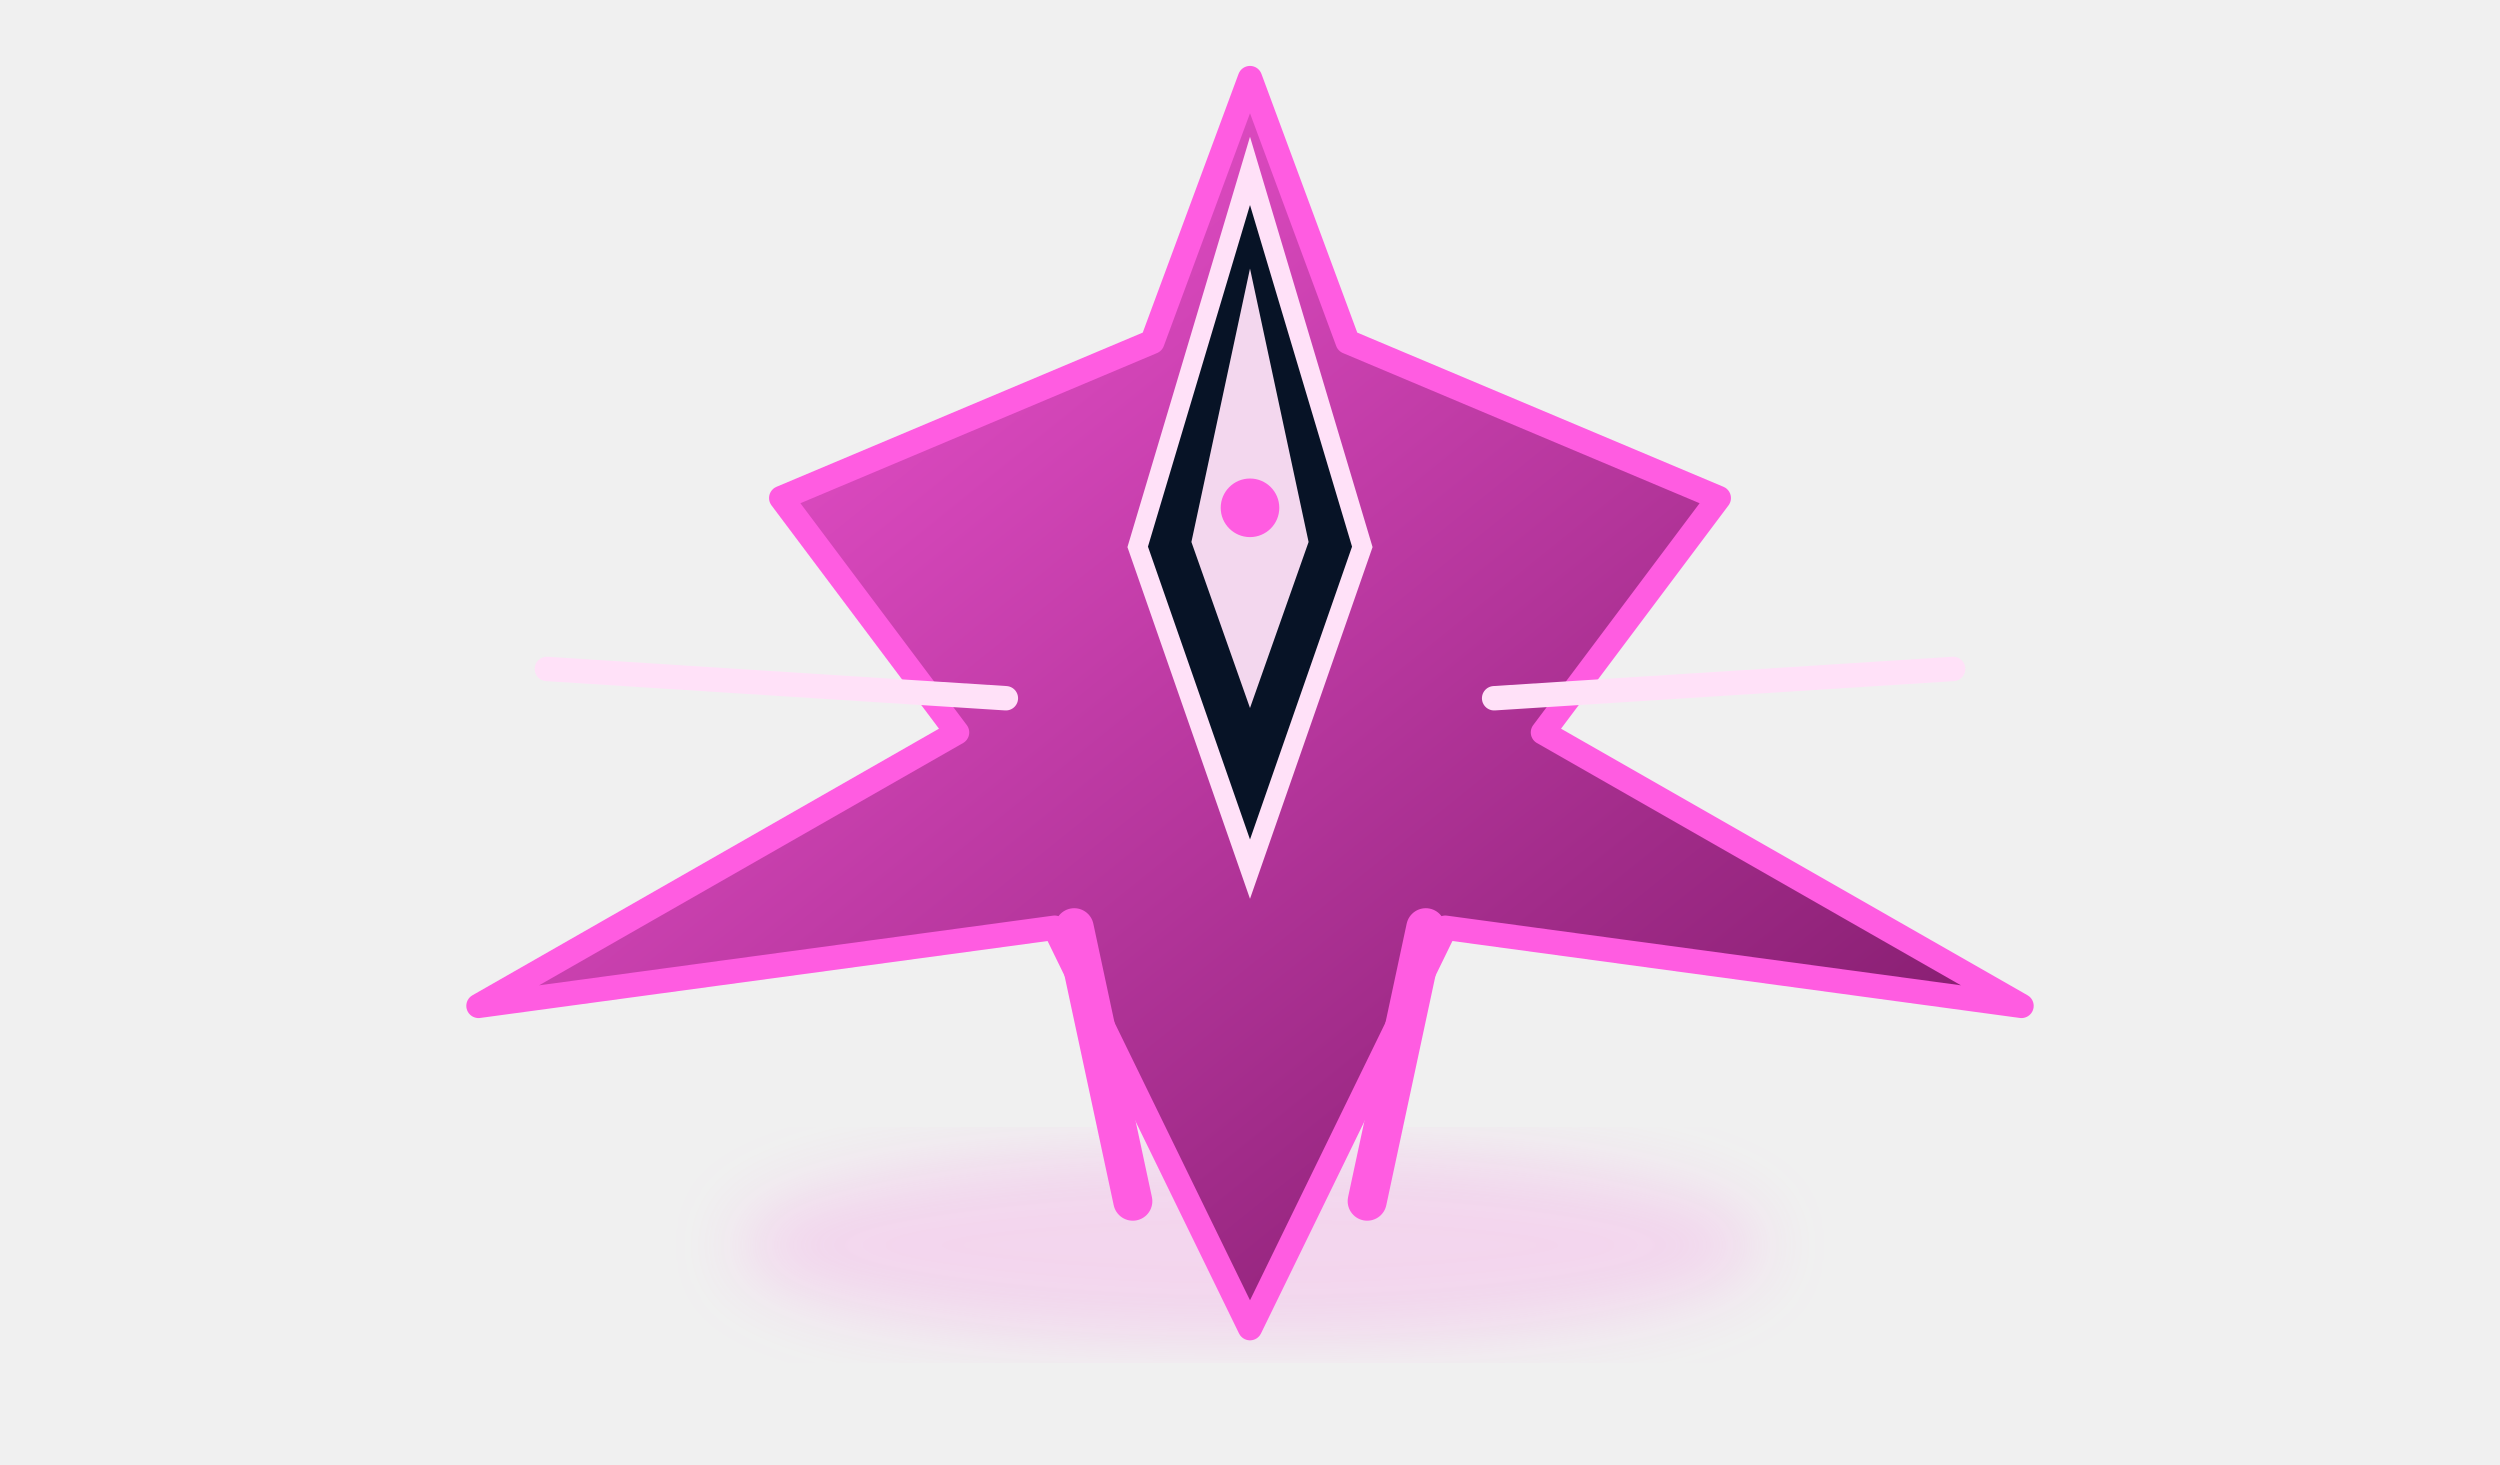
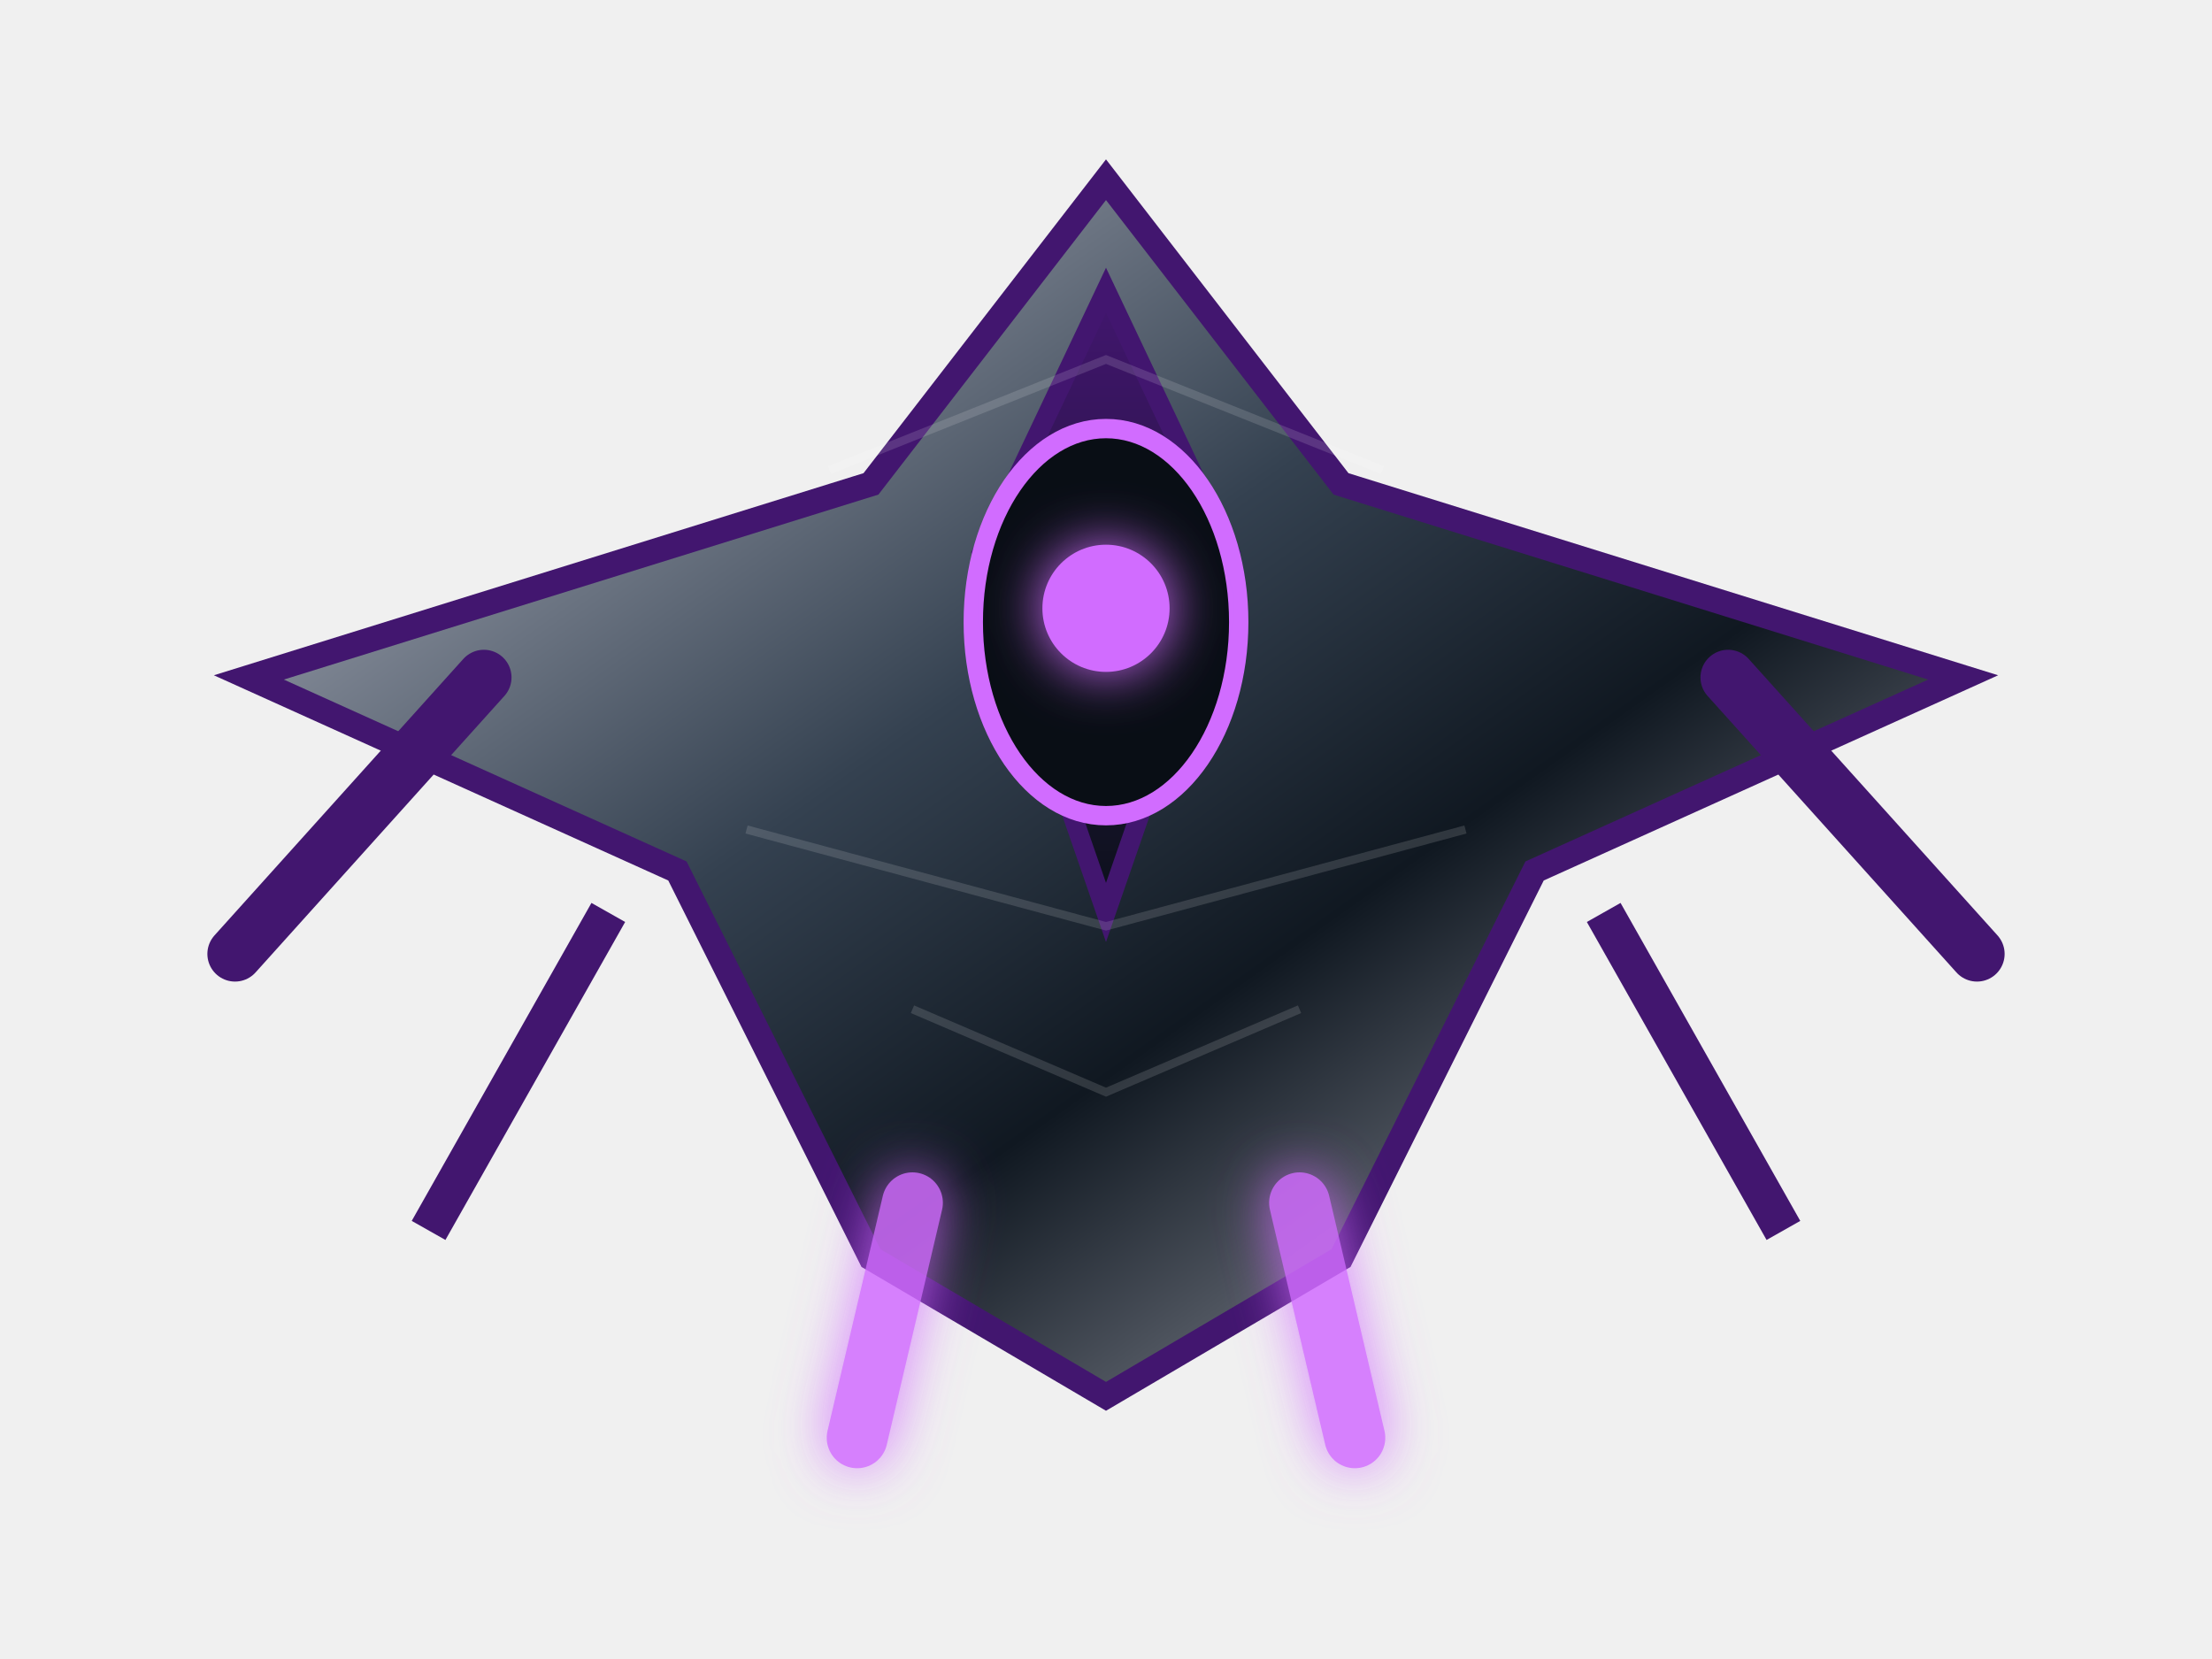
- <svg xmlns="http://www.w3.org/2000/svg" width="512" height="300" viewBox="0 0 512 300">
+ <svg xmlns="http://www.w3.org/2000/svg" viewBox="0 0 800 600">
  <defs>
-     <linearGradient id="g" x1="0" y1="0" x2="1" y2="1">
-       <stop stop-color="#ff5ce1" />
-       <stop offset="1" stop-color="#74145f" />
+     <filter id="genemy5" x="-80%" y="-80%" width="260%" height="260%">
+       <feGaussianBlur stdDeviation="10" result="b" />
+       <feMerge>
+         <feMergeNode in="b" />
+         <feMergeNode in="SourceGraphic" />
+       </feMerge>
+     </filter>
+     <linearGradient id="genemy5m" x1="0" y1="0" x2="1" y2="1">
+       <stop offset="0" stop-color="#c7c9d5" />
+       <stop offset=".42" stop-color="#344150" />
+       <stop offset=".62" stop-color="#101821" />
+       <stop offset="1" stop-color="#c7c9d5" />
    </linearGradient>
-     <filter id="gl">
-       <feGaussianBlur stdDeviation="7" />
-     </filter>
+     <linearGradient id="genemy5a" x1="0" y1="0" x2="0" y2="1">
+       <stop stop-color="#42166f" />
+       <stop offset="1" stop-color="#0b1119" />
+     </linearGradient>
+     <radialGradient id="genemy5c">
+       <stop stop-color="#ffffff" />
+       <stop offset=".22" stop-color="#d16cff" />
+       <stop offset=".7" stop-color="#d16cff" stop-opacity=".55" />
+       <stop offset="1" stop-color="#d16cff" stop-opacity="0" />
+     </radialGradient>
  </defs>
-   <ellipse cx="256" cy="255" rx="105" ry="20" fill="#ff5ce1" opacity=".18" filter="url(#gl)" />
-   <path d="M256 16 L276 70 L352 102 L316 150 L414 206 L296 190 L256 272 L216 190 L98 206 L196 150 L160 102 L236 70 Z" fill="url(#g)" stroke="#ff5ce1" stroke-width="5" stroke-linejoin="round" />
-   <path d="M256 35 L279 112 L256 178 L233 112 Z" fill="#071326" stroke="#ffe1f8" stroke-width="4" />
-   <path d="M256 55 L268 111 L256 145 L244 111 Z" fill="#ffe1f8" opacity=".95" />
-   <circle cx="256" cy="104" r="6" fill="#ff5ce1" />
-   <path d="M112 137 L206 143 M400 137 L306 143" stroke="#ffe1f8" stroke-width="5" stroke-linecap="round" />
-   <path d="M220 190 L232 246 M292 190 L280 246" stroke="#ff5ce1" stroke-width="8" stroke-linecap="round" />
+   <g>
+     <path d="M400 65 L485 175 L710 245 L555 315 L485 455 L400 505 L315 455 L245 315 L90 245 L315 175 Z" fill="url(#genemy5m)" stroke="#42166f" stroke-width="9" />
+     <path d="M400 105 L445 200 L400 330 L355 200 Z" fill="url(#genemy5a)" stroke="#42166f" stroke-width="7" />
+     <ellipse cx="400" cy="225" rx="48" ry="70" fill="#090e15" stroke="#d16cff" stroke-width="7" />
+     <circle cx="400" cy="220" r="23" fill="#d16cff" filter="url(#genemy5)" />
+     <path d="M175 245 L85 345 M625 245 L715 345" stroke="#42166f" stroke-width="20" stroke-linecap="round" />
+     <path d="M220 330 L155 445 M580 330 L645 445" stroke="#42166f" stroke-width="14" />
+     <path d="M330 435 L310 520 M470 435 L490 520" stroke="#d16cff" stroke-width="22" stroke-linecap="round" opacity=".85" filter="url(#genemy5)" />
+     <g opacity=".75" fill="none" stroke="#ffffff" stroke-opacity=".18" stroke-width="3">
+       <path d="M300 170 L400 130 L500 170" />
+       <path d="M270 300 L400 335 L530 300" />
+       <path d="M330 365 L400 395 L470 365" />
+     </g>
+   </g>
</svg>
